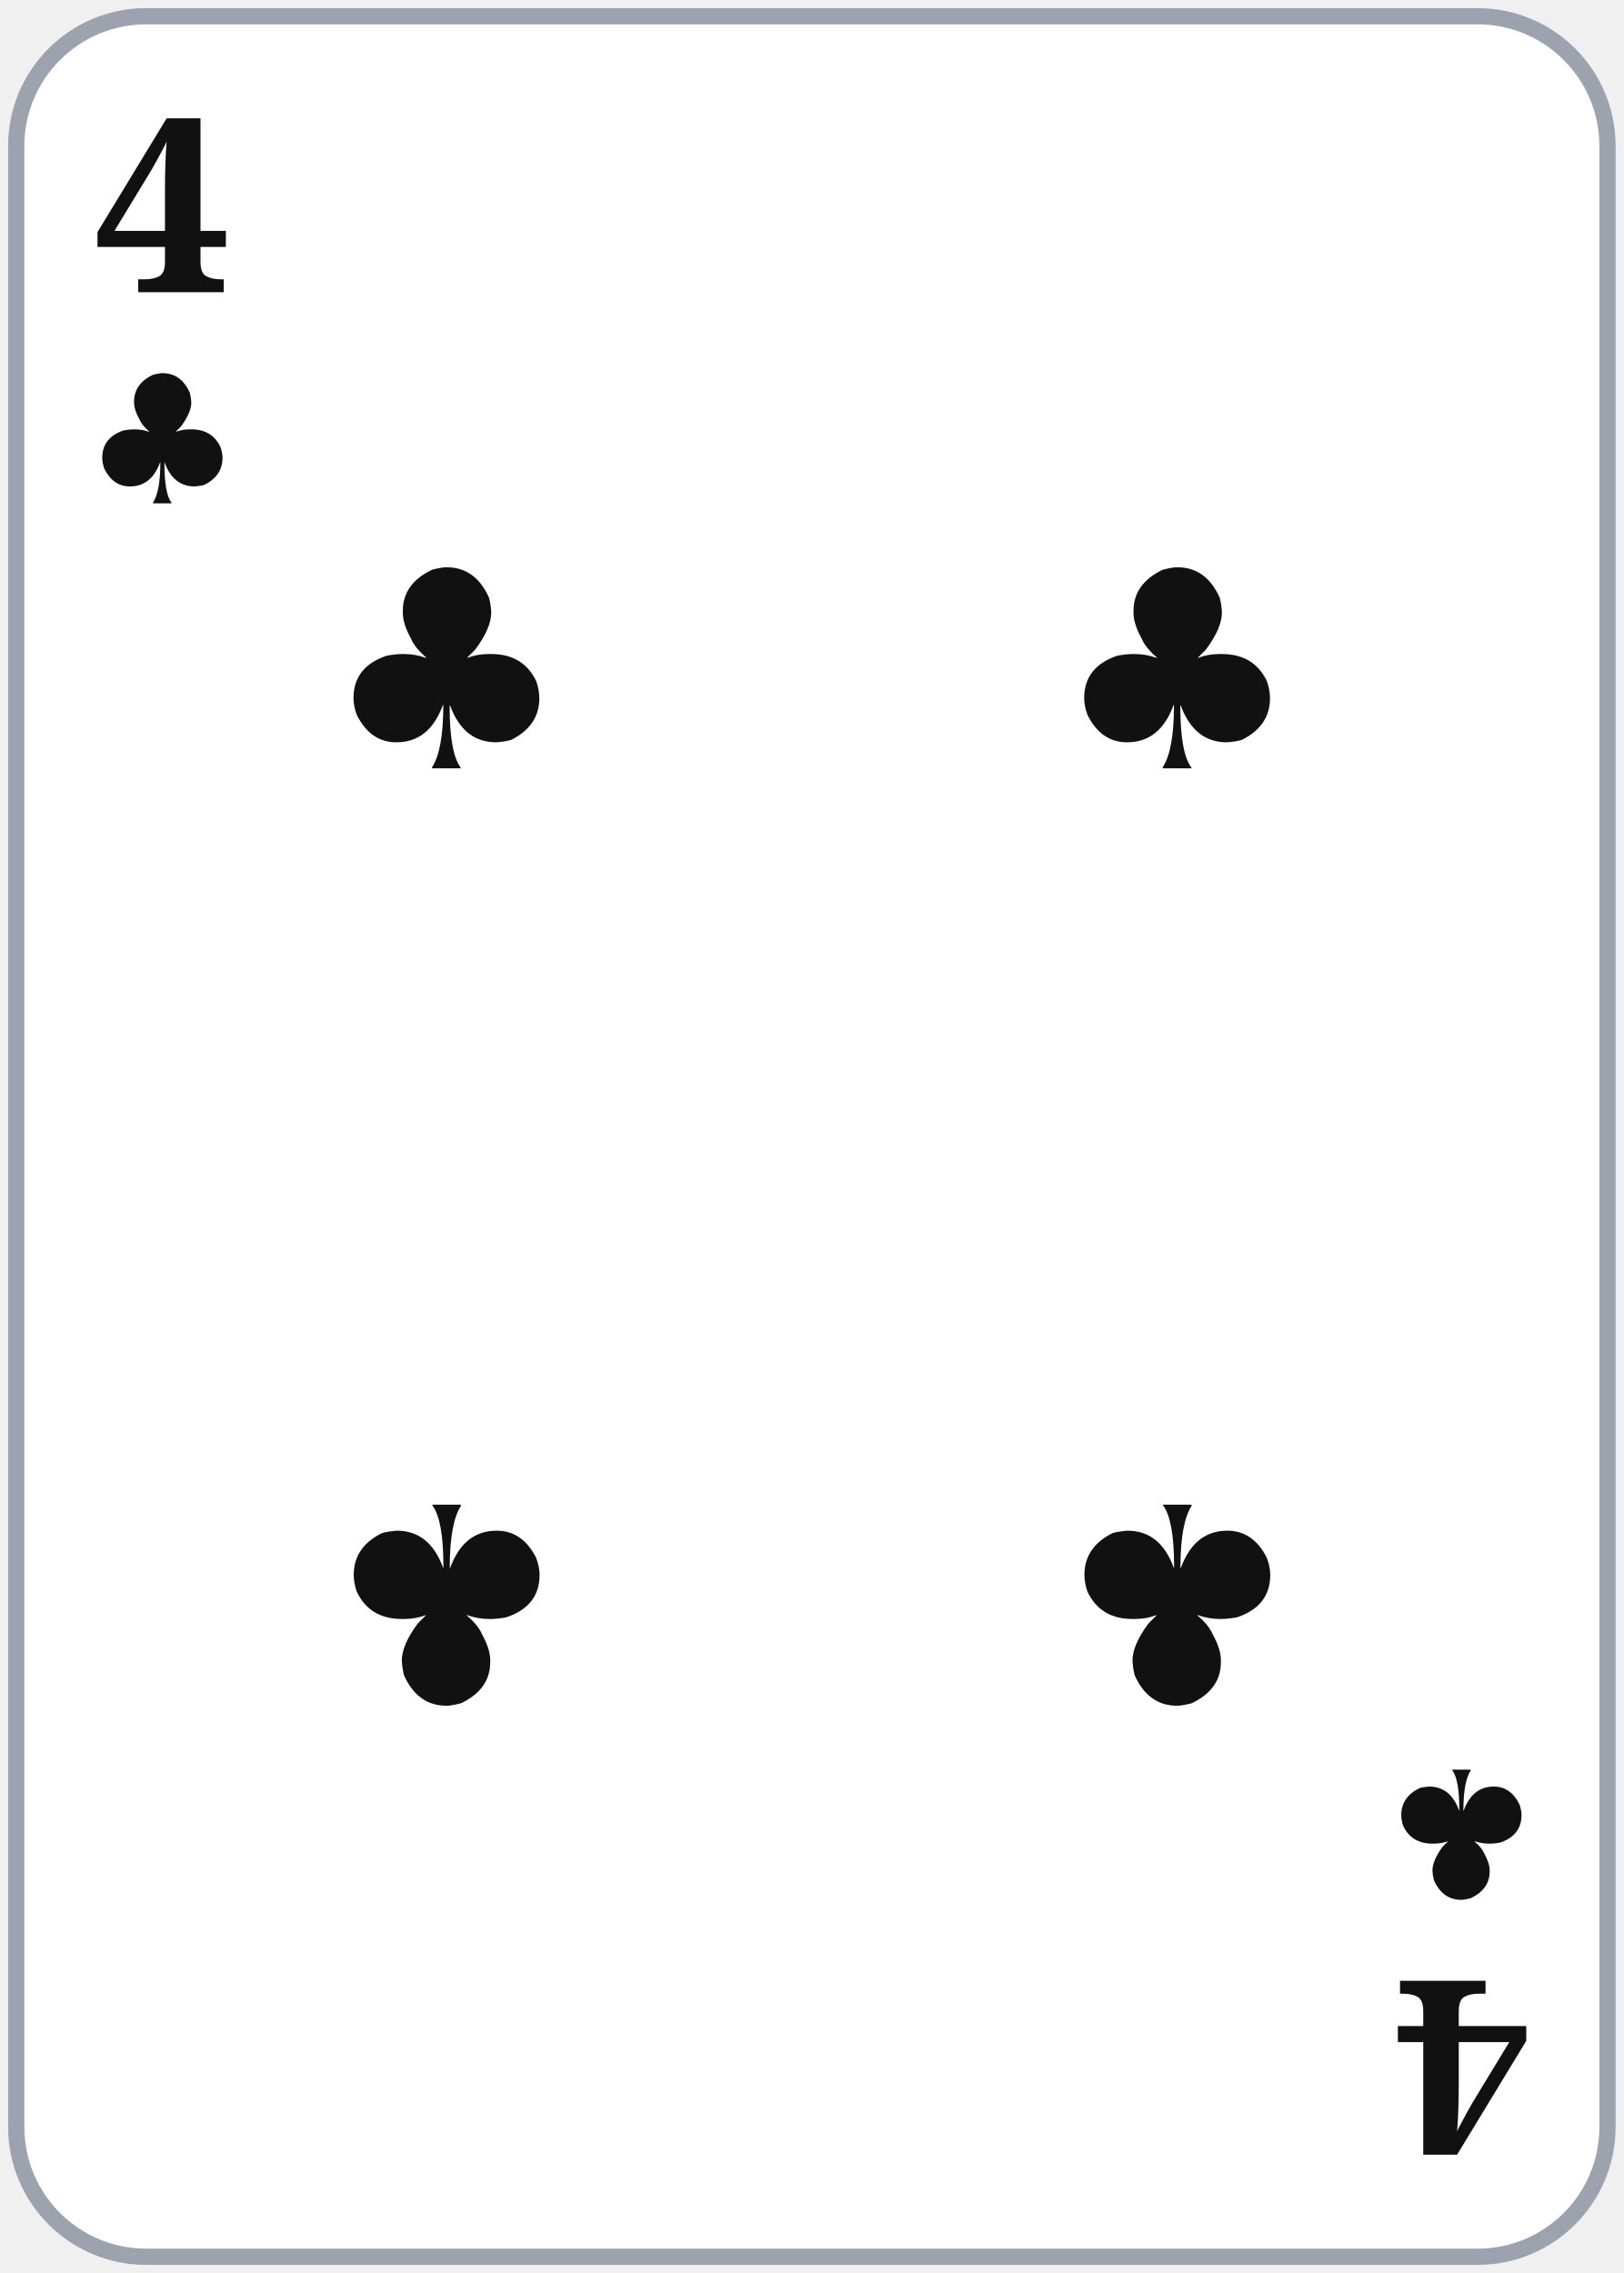
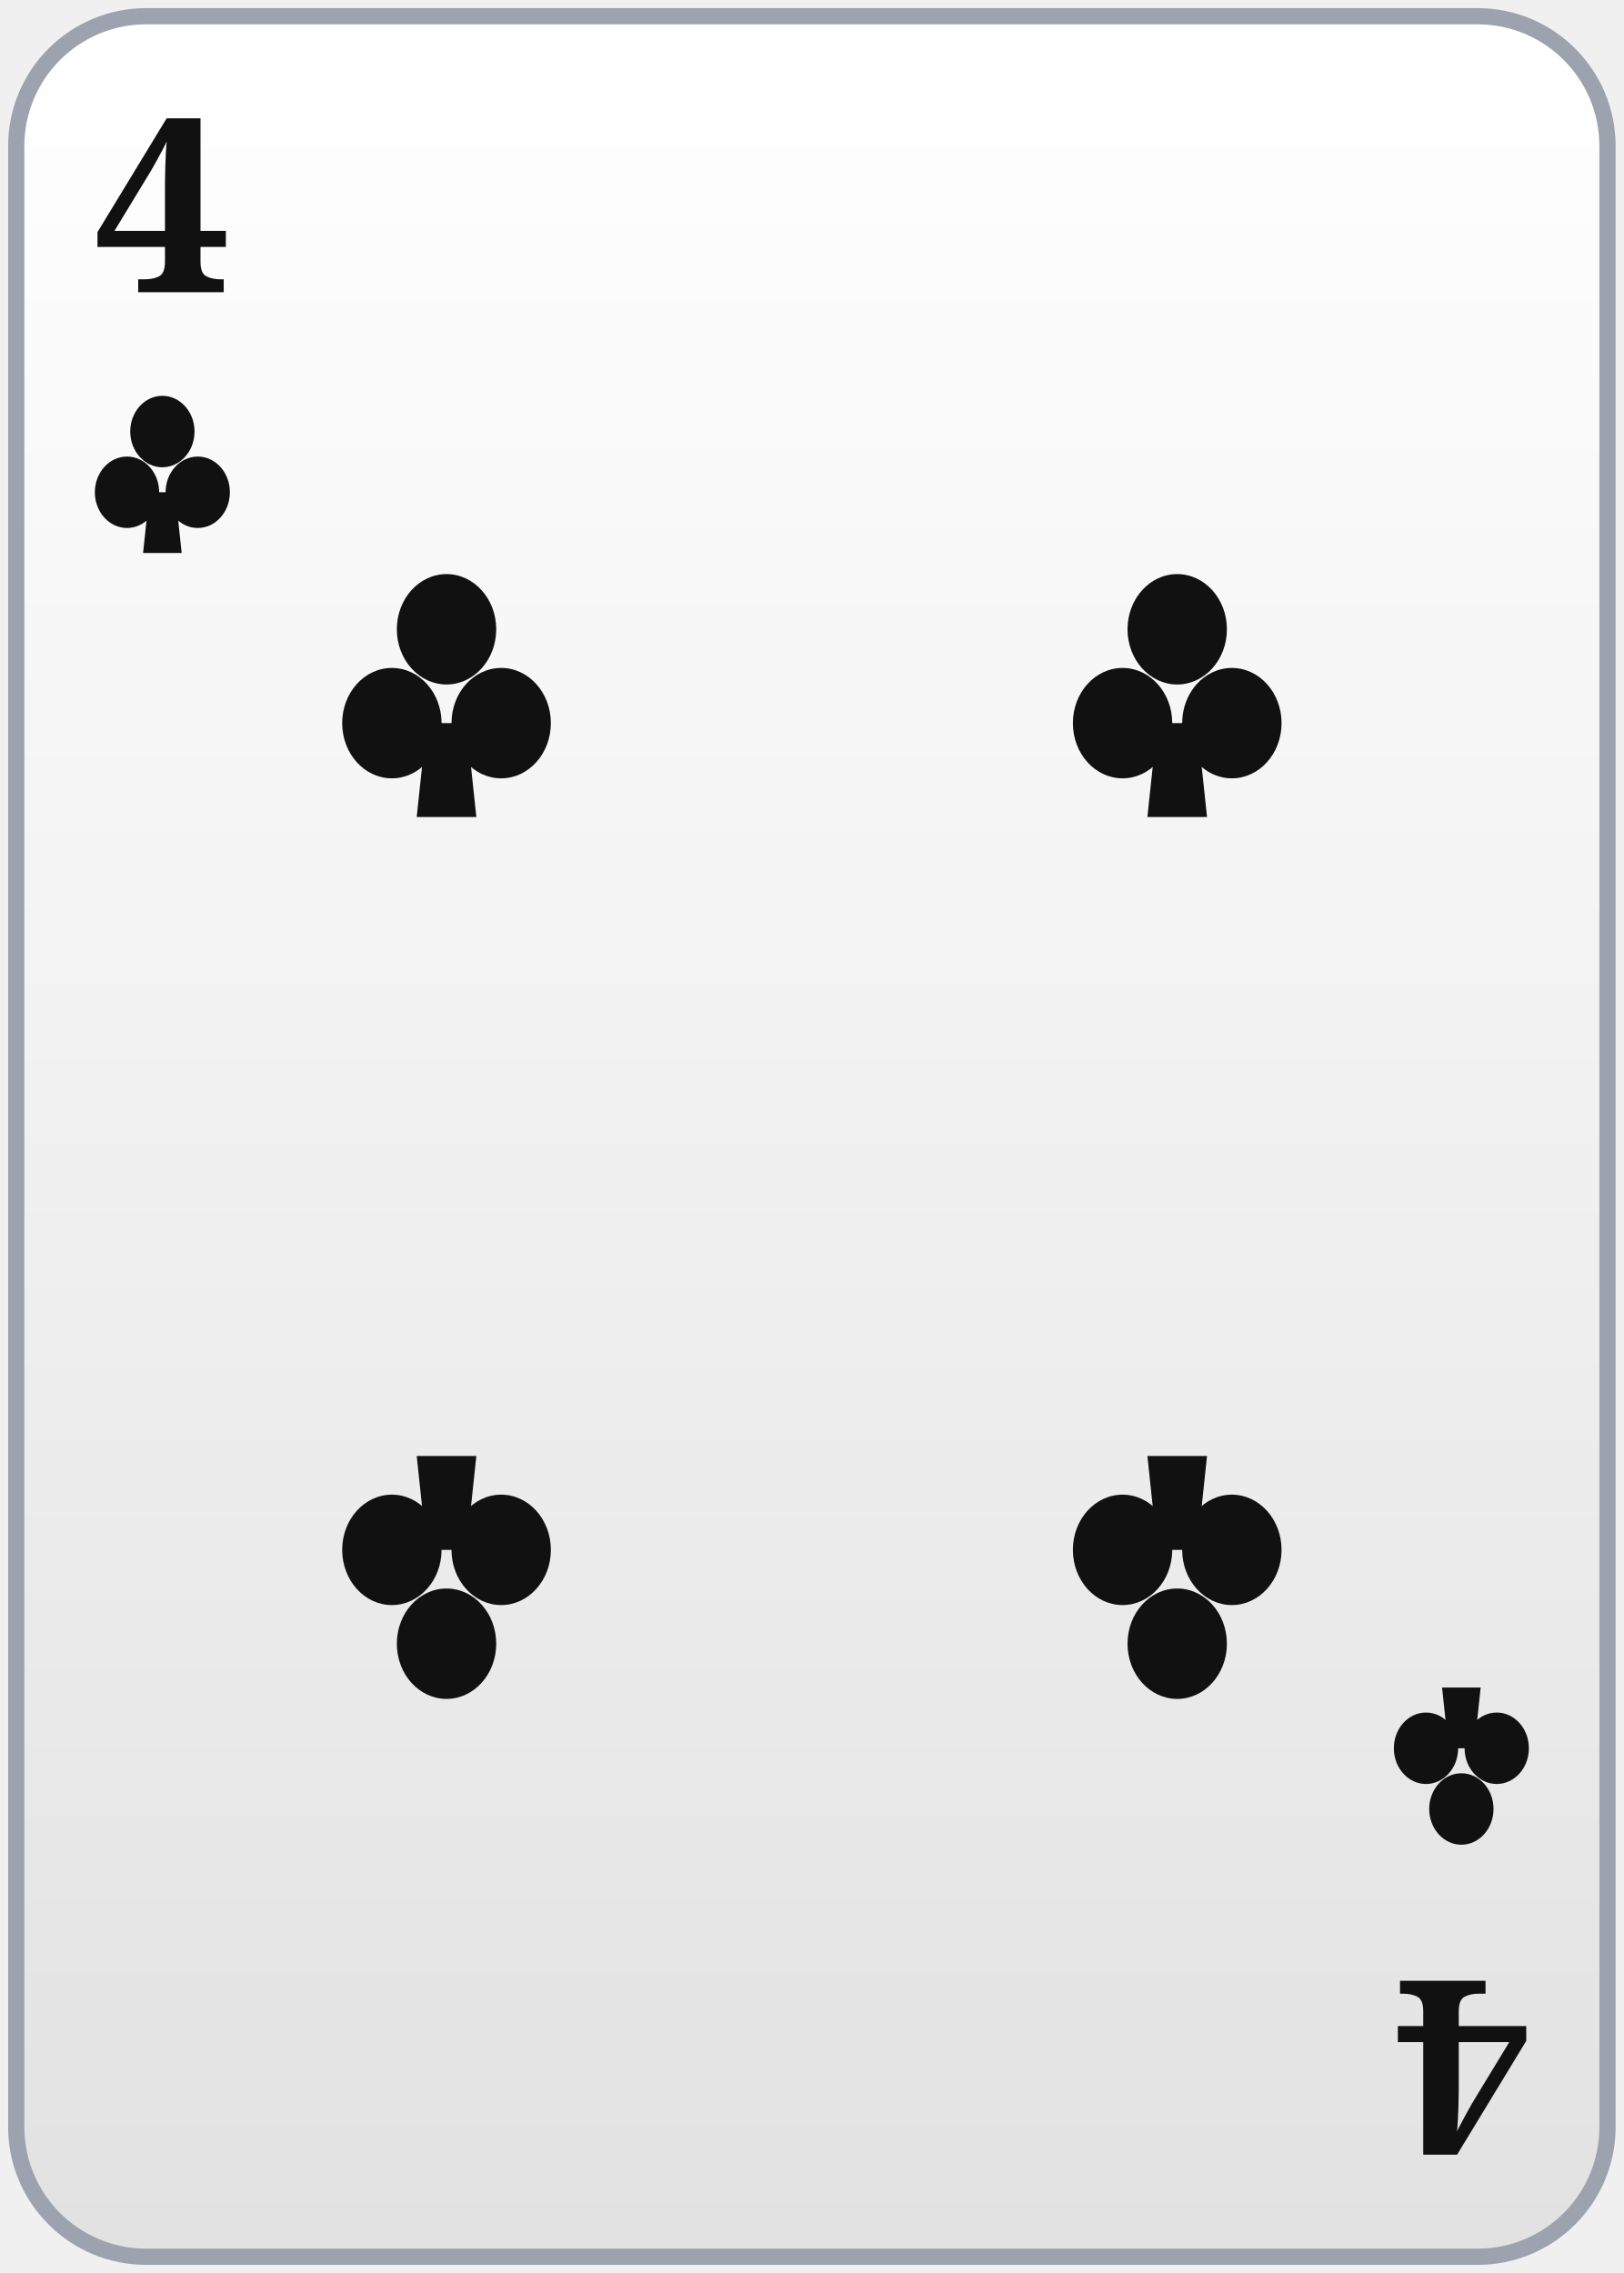
<svg xmlns="http://www.w3.org/2000/svg" viewBox="0 0 200 280" width="200" height="280" role="img" aria-label="4♣">
-   <rect x="2" y="2" width="196" height="276" rx="16" fill="#ffffff" stroke="#9ca3af" stroke-width="2" />
+   <defs>
+     <linearGradient id="bg" x1="0" y1="0" x2="0" y2="1">
+       <stop offset="0%" stop-color="#ffffff" />
+       <stop offset="100%" stop-color="#e2e2e2" />
+     </linearGradient>
+   </defs>
+   <rect x="2" y="2" width="196" height="276" rx="16" fill="url(#bg)" stroke="#9ca3af" stroke-width="2" />
  <text x="20" y="36" font-family="Georgia,serif" font-size="30" font-weight="bold" fill="#111111" text-anchor="middle">4</text>
-   <text x="20" y="62" font-family="Georgia,serif" font-size="22" fill="#111111" text-anchor="middle">♣</text>
+   <g transform="translate(20,58) rotate(0) scale(0.198,0.220) translate(-50,-50)">
+     <circle cx="50" cy="28" r="20" fill="#111111" />
+     <circle cx="28" cy="62" r="20" fill="#111111" />
+     <circle cx="72" cy="62" r="20" fill="#111111" />
+     <path d="M42,62 L58,62 L62,96 L38,96 Z" fill="#111111" />
+   </g>
  <g transform="rotate(180 180 244)">
    <text x="180" y="244" font-family="Georgia,serif" font-size="30" font-weight="bold" fill="#111111" text-anchor="middle">4</text>
-     <text x="180" y="270" font-family="Georgia,serif" font-size="22" fill="#111111" text-anchor="middle">♣</text>
+     <g transform="translate(180,270) rotate(0) scale(0.198,0.220) translate(-50,-50)">
+       <circle cx="50" cy="28" r="20" fill="#111111" />
+       <circle cx="28" cy="62" r="20" fill="#111111" />
+       <circle cx="72" cy="62" r="20" fill="#111111" />
+       <path d="M42,62 L58,62 L62,96 L38,96 Z" fill="#111111" />
+     </g>
  </g>
-   <text x="55" y="85" font-family="Georgia,serif" font-size="34" fill="#111111" text-anchor="middle" dominant-baseline="middle">♣</text>
-   <text x="145" y="85" font-family="Georgia,serif" font-size="34" fill="#111111" text-anchor="middle" dominant-baseline="middle">♣</text>
-   <text x="55" y="195" font-family="Georgia,serif" font-size="34" fill="#111111" text-anchor="middle" dominant-baseline="middle" transform="rotate(180 55 195)">♣</text>
-   <text x="145" y="195" font-family="Georgia,serif" font-size="34" fill="#111111" text-anchor="middle" dominant-baseline="middle" transform="rotate(180 145 195)">♣</text>
+   <g transform="translate(55,85) rotate(0) scale(0.306,0.340) translate(-50,-50)">
+     <circle cx="50" cy="28" r="20" fill="#111111" />
+     <circle cx="28" cy="62" r="20" fill="#111111" />
+     <circle cx="72" cy="62" r="20" fill="#111111" />
+     <path d="M42,62 L58,62 L62,96 L38,96 Z" fill="#111111" />
+   </g>
+   <g transform="translate(145,85) rotate(0) scale(0.306,0.340) translate(-50,-50)">
+     <circle cx="50" cy="28" r="20" fill="#111111" />
+     <circle cx="28" cy="62" r="20" fill="#111111" />
+     <circle cx="72" cy="62" r="20" fill="#111111" />
+     <path d="M42,62 L58,62 L62,96 L38,96 Z" fill="#111111" />
+   </g>
+   <g transform="translate(55,195) rotate(180) scale(0.306,0.340) translate(-50,-50)">
+     <circle cx="50" cy="28" r="20" fill="#111111" />
+     <circle cx="28" cy="62" r="20" fill="#111111" />
+     <circle cx="72" cy="62" r="20" fill="#111111" />
+     <path d="M42,62 L58,62 L62,96 L38,96 Z" fill="#111111" />
+   </g>
+   <g transform="translate(145,195) rotate(180) scale(0.306,0.340) translate(-50,-50)">
+     <circle cx="50" cy="28" r="20" fill="#111111" />
+     <circle cx="28" cy="62" r="20" fill="#111111" />
+     <circle cx="72" cy="62" r="20" fill="#111111" />
+     <path d="M42,62 L58,62 L62,96 L38,96 Z" fill="#111111" />
+   </g>
</svg>
